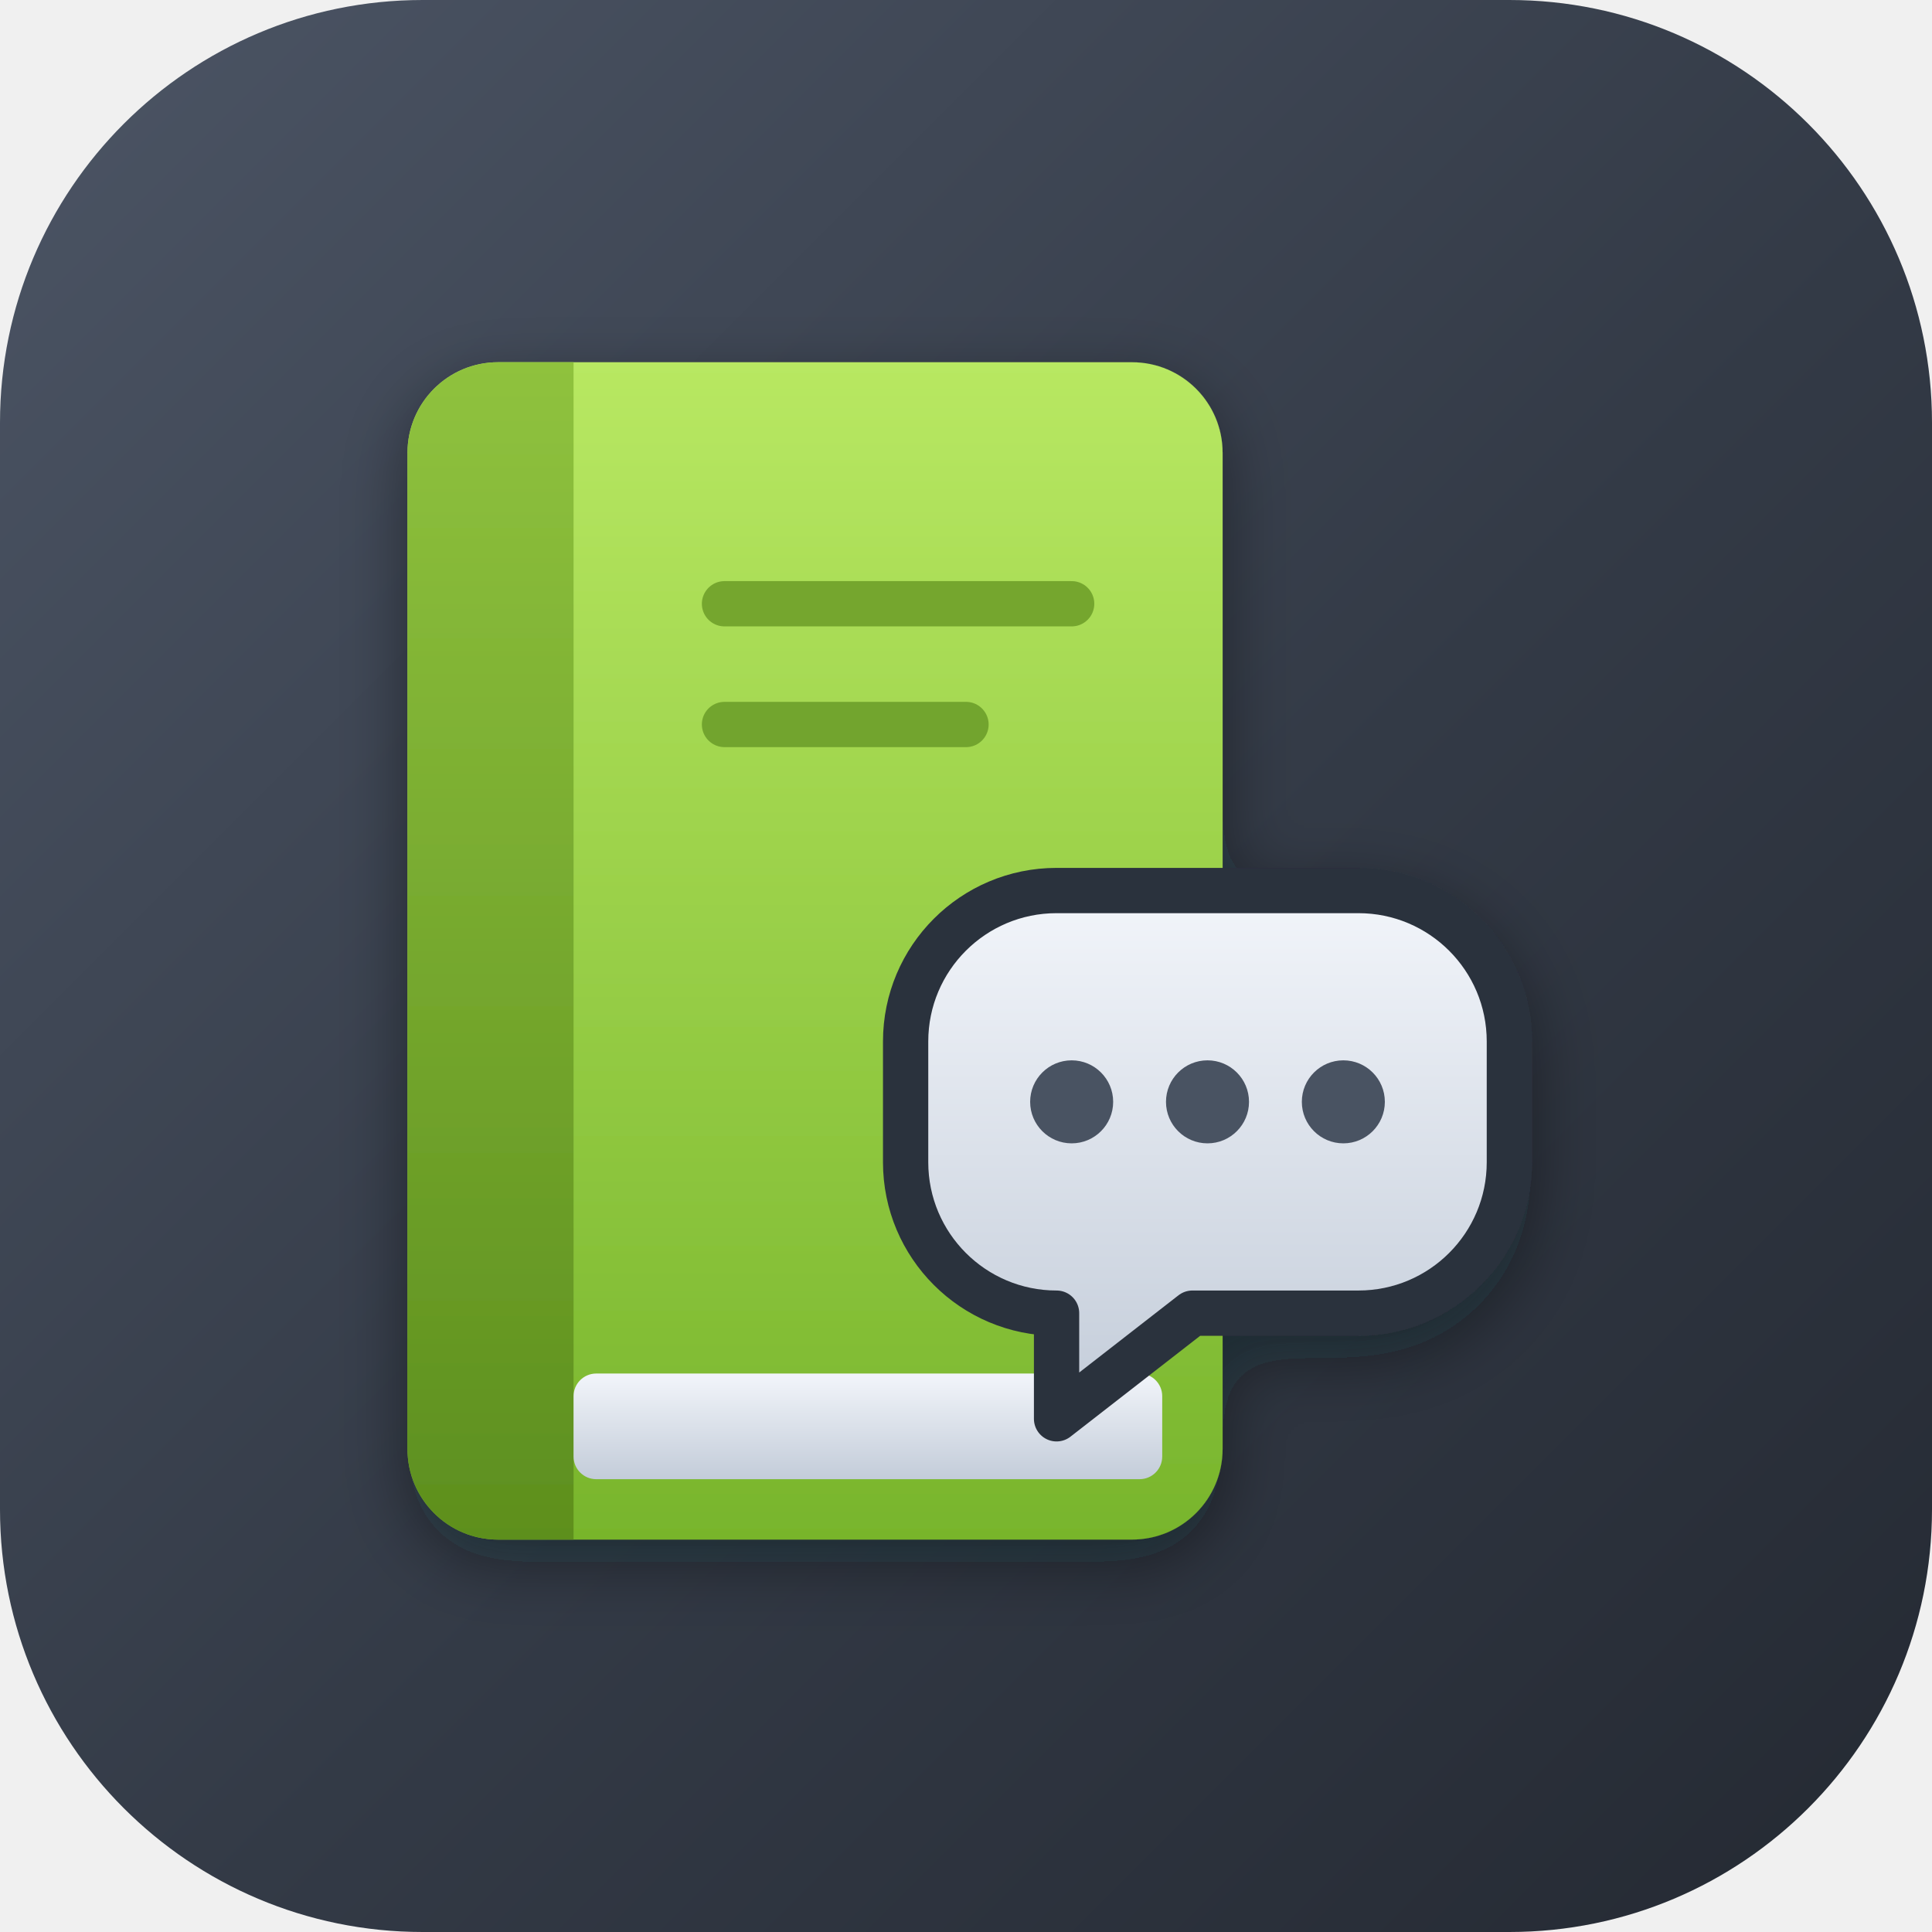
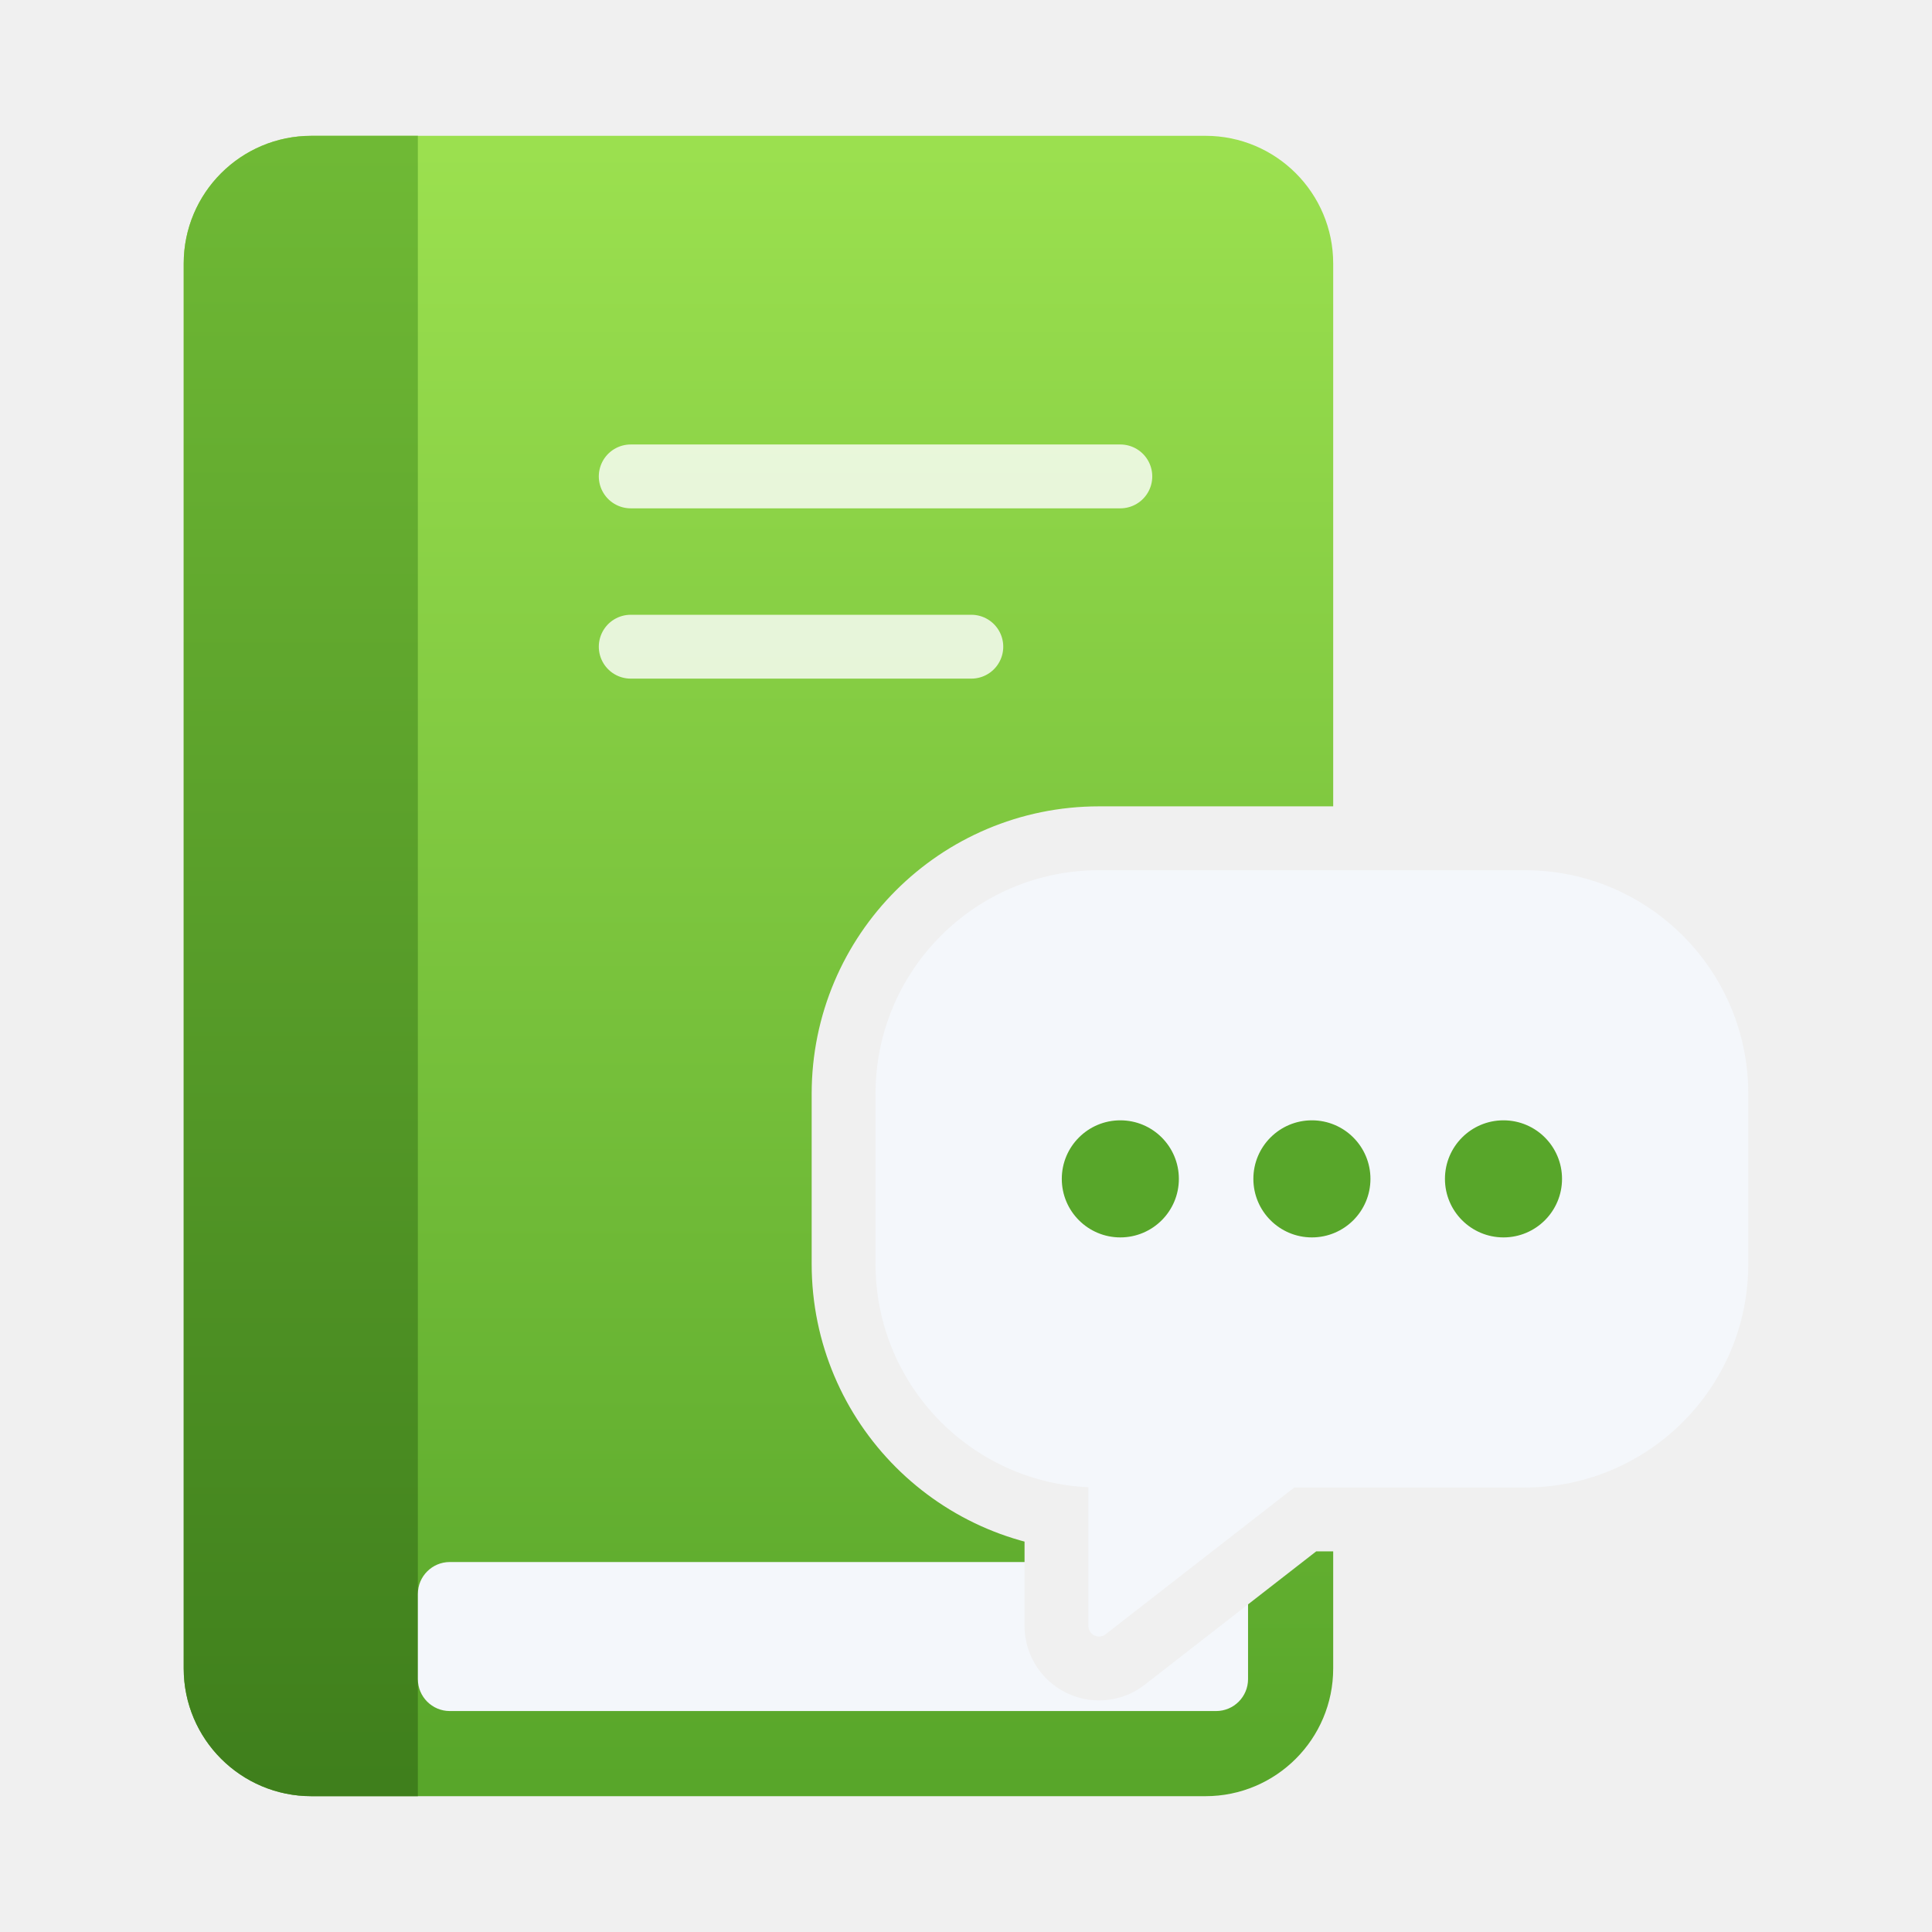
<svg xmlns="http://www.w3.org/2000/svg" width="512" height="512" viewBox="0 0 512 512">
  <defs>
-     <linearGradient id="ground" x1="0" y1="0" x2="1" y2="1">
-       <stop offset="0" stop-color="#4c5565" />
-       <stop offset="0.55" stop-color="#333a46" />
-       <stop offset="1" stop-color="#242932" />
+     <linearGradient id="green" x1="0" y1="0" x2="0" y2="1">
+       <stop offset="0" stop-color="#9be04f" />
+       <stop offset="1" stop-color="#58a62a" />
    </linearGradient>
-     <linearGradient id="light" x1="0" y1="0" x2="0" y2="1">
-       <stop offset="0" stop-color="#f2f5fa" />
-       <stop offset="1" stop-color="#c3ccd9" />
+     <linearGradient id="greenDim" x1="0" y1="0" x2="0" y2="1">
+       <stop offset="0" stop-color="#6fb935" />
+       <stop offset="1" stop-color="#3f7f1c" />
    </linearGradient>
-     <linearGradient id="accent" x1="0" y1="0" x2="0" y2="1">
-       <stop offset="0" stop-color="#b8e862" />
-       <stop offset="1" stop-color="#78b52c" />
-     </linearGradient>
-     <linearGradient id="accentDim" x1="0" y1="0" x2="0" y2="1">
-       <stop offset="0" stop-color="#8fc23e" />
-       <stop offset="1" stop-color="#5d8f1e" />
-     </linearGradient>
-     <filter id="lift" x="-30%" y="-30%" width="160%" height="160%">
-       <feDropShadow dx="0" dy="6" stdDeviation="9" flood-color="#11141a" flood-opacity="0.42" />
-     </filter>
+     <mask id="gap" maskUnits="userSpaceOnUse" x="0" y="0" width="512" height="512">
+       <rect width="512" height="512" fill="#fff" />
+       <path d="M300 236 h80 a40 40 0 0 1 40 40 v32 a40 40 0 0 1 -40 40 h-44 l-36 28 v-28 a40 40 0 0 1 -40 -40 v-32 a40 40 0 0 1 40 -40 Z" fill="#000" stroke="#000" stroke-width="28" stroke-linejoin="round" />
+     </mask>
  </defs>
-   <rect width="512" height="512" rx="112" fill="url(#ground)" />
-   <g filter="url(#lift)" transform="translate(-20 0)">
-     <path d="M152 96 h168 a24 24 0 0 1 24 24 v264 a24 24 0 0 1 -24 24 h-168 a24 24 0 0 1 -24 -24 v-264 a24 24 0 0 1 24 -24 Z" fill="url(#accent)" />
-     <path d="M152 96 h20 v312 h-20 a24 24 0 0 1 -24 -24 v-264 a24 24 0 0 1 24 -24 Z" fill="url(#accentDim)" />
-     <rect x="172" y="364" width="156" height="28" rx="6" fill="url(#light)" />
-     <g stroke="#5d8f1e" stroke-width="12" stroke-linecap="round" opacity="0.7">
-       <line x1="212" y1="160" x2="304" y2="160" />
-       <line x1="212" y1="192" x2="276" y2="192" />
+   <g transform="translate(256 256) scale(1.4103) translate(-275.0 -252.0)">
+     <g mask="url(#gap)">
+       <rect x="128" y="96" width="216" height="312" rx="24" fill="url(#green)" />
+       <path d="M152 96 h20 v312 h-20 a24 24 0 0 1 -24 -24 v-264 a24 24 0 0 1 24 -24 Z" fill="url(#greenDim)" />
+       <rect x="172" y="364" width="156" height="28" rx="6" fill="#f4f7fb" />
+       <g stroke="#ffffff" stroke-width="12" stroke-linecap="round" opacity="0.8">
+         <line x1="212" y1="160" x2="304" y2="160" />
+         <line x1="212" y1="192" x2="276" y2="192" />
+       </g>
    </g>
-     <path d="M300 236 h80 a40 40 0 0 1 40 40 v32 a40 40 0 0 1 -40 40 h-44 l-36 28 v-28 a40 40 0 0 1 -40 -40 v-32 a40 40 0 0 1 40 -40 Z" fill="url(#light)" stroke="#2b313c" stroke-width="12" stroke-linejoin="round" />
-     <g fill="#4a5262">
+     <path d="M300 236 h80 a40 40 0 0 1 40 40 v32 a40 40 0 0 1 -40 40 h-44 l-36 28 v-28 a40 40 0 0 1 -40 -40 v-32 a40 40 0 0 1 40 -40 Z" fill="#f4f7fb" stroke="#f4f7fb" stroke-width="4" stroke-linejoin="round" />
+     <g fill="#58a62a">
      <circle cx="304" cy="292" r="11" />
      <circle cx="340" cy="292" r="11" />
      <circle cx="376" cy="292" r="11" />
    </g>
  </g>
</svg>
